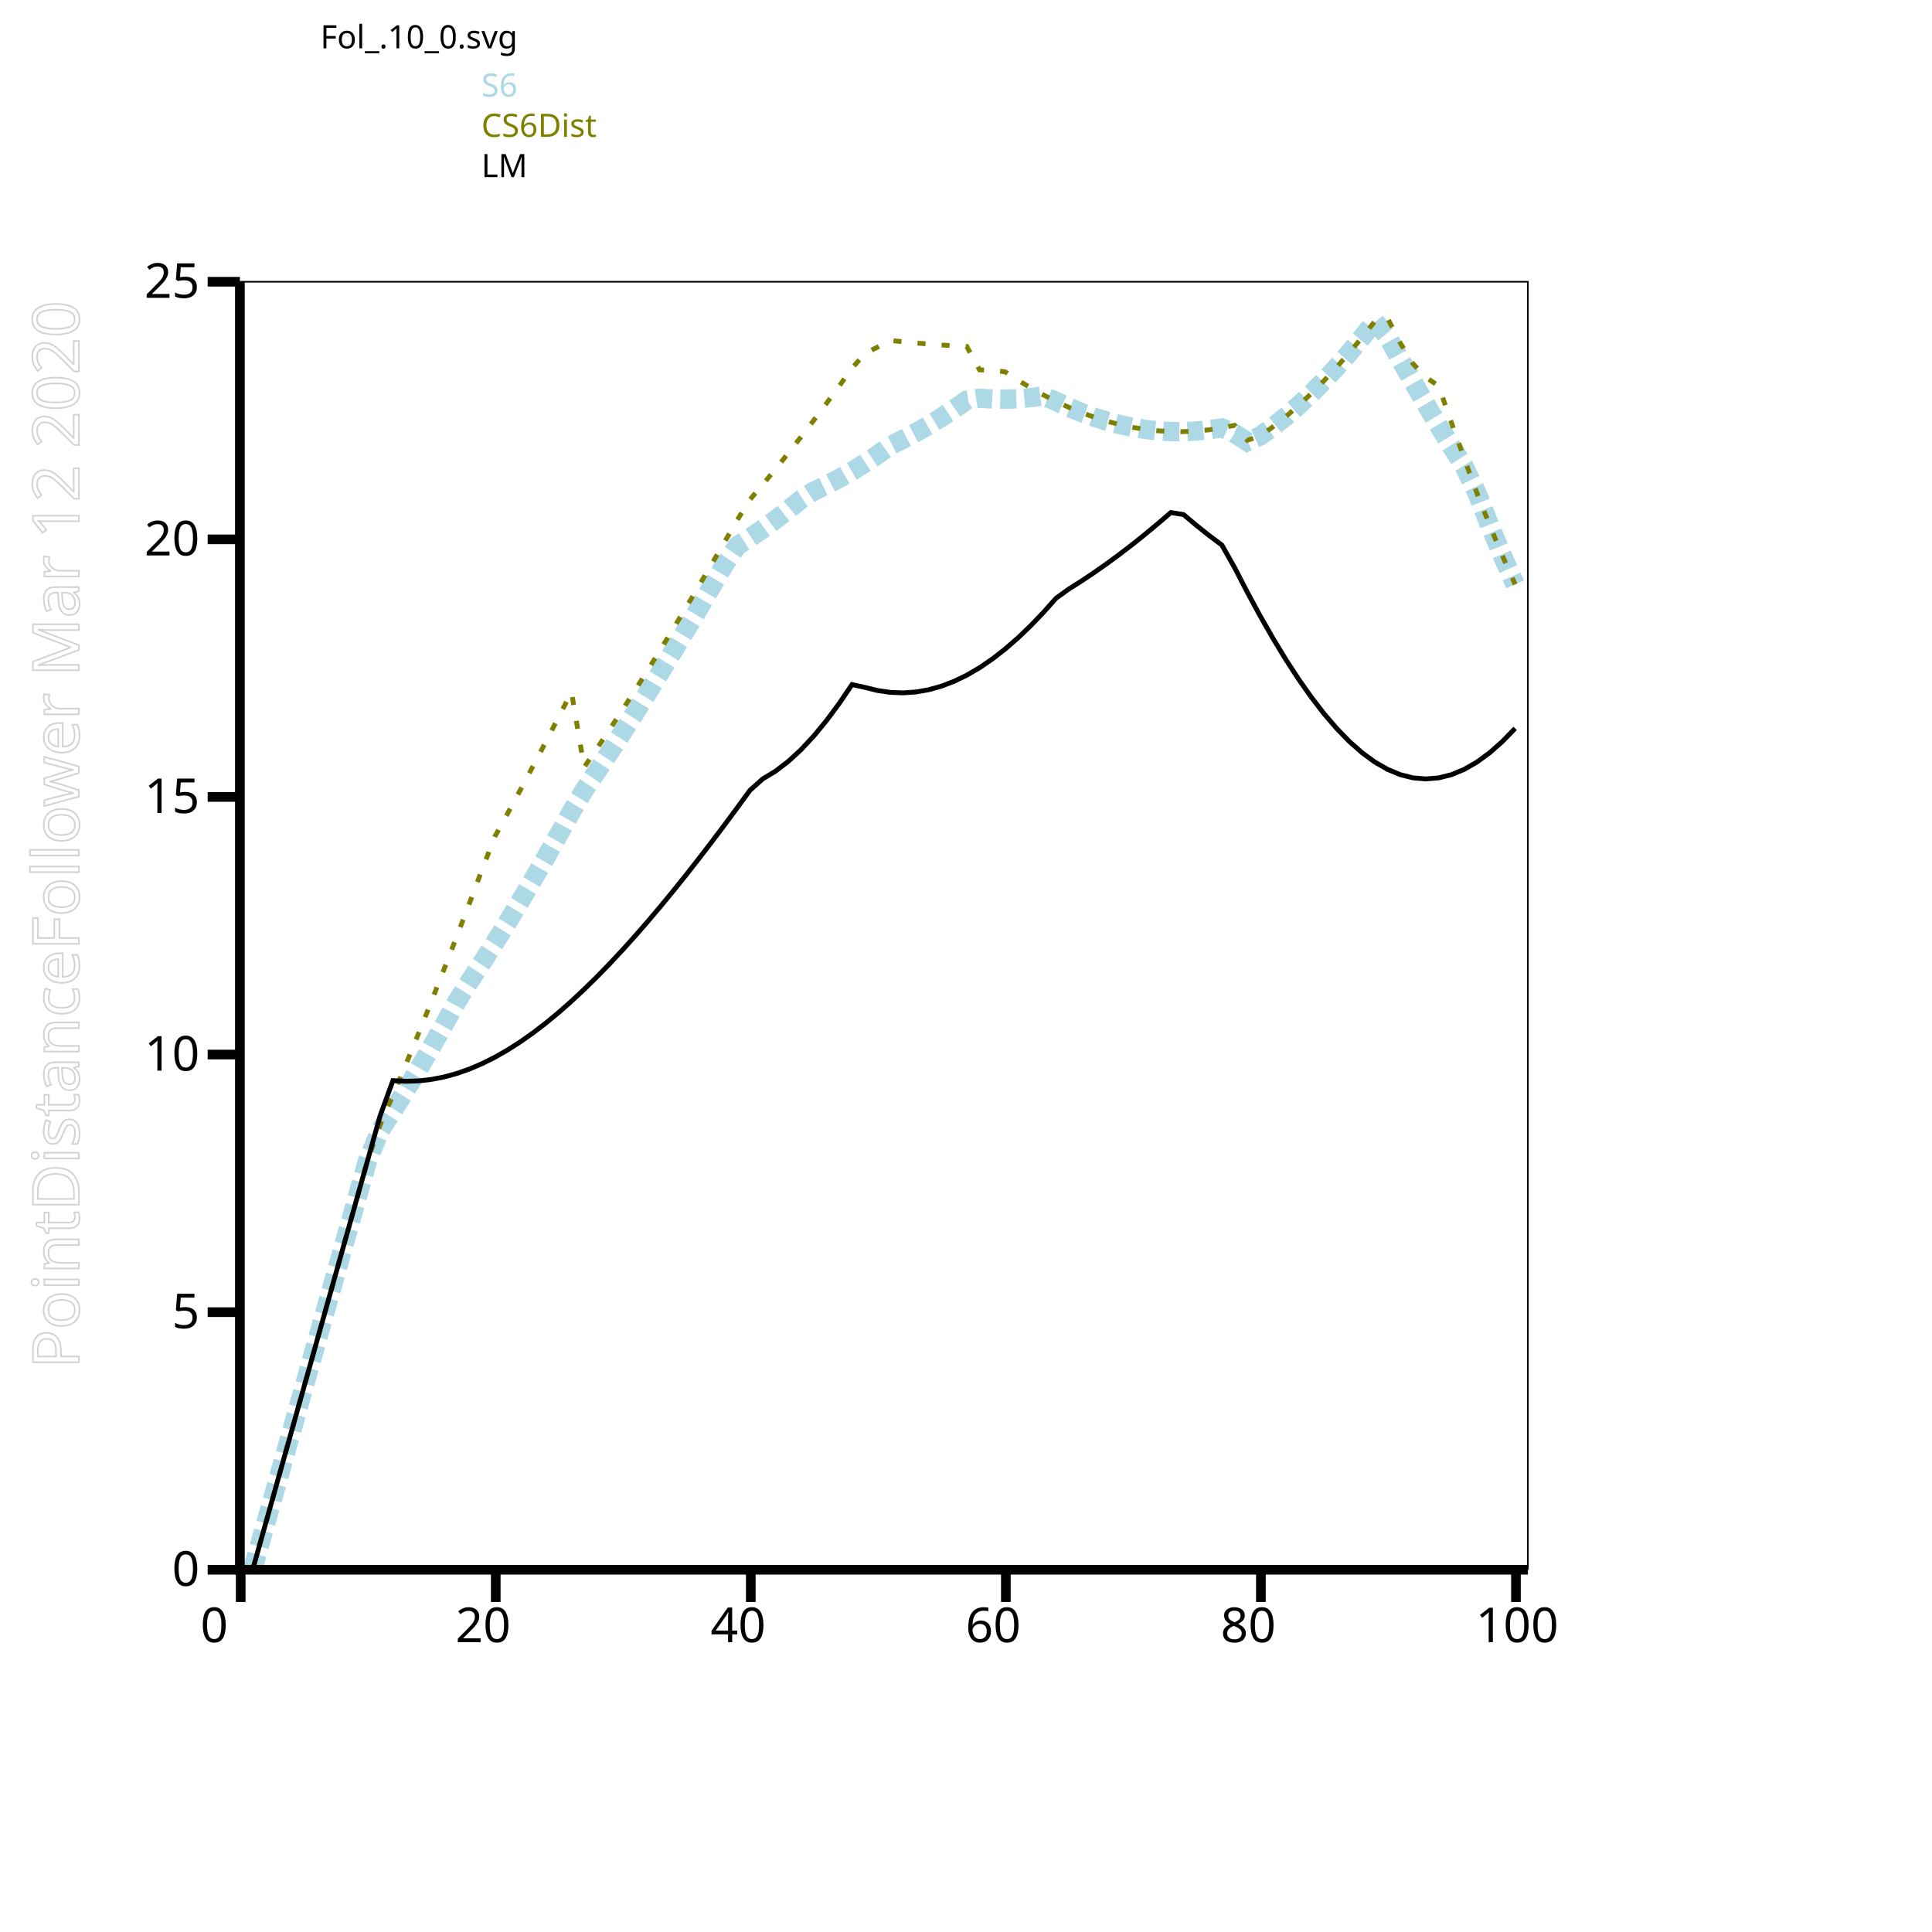
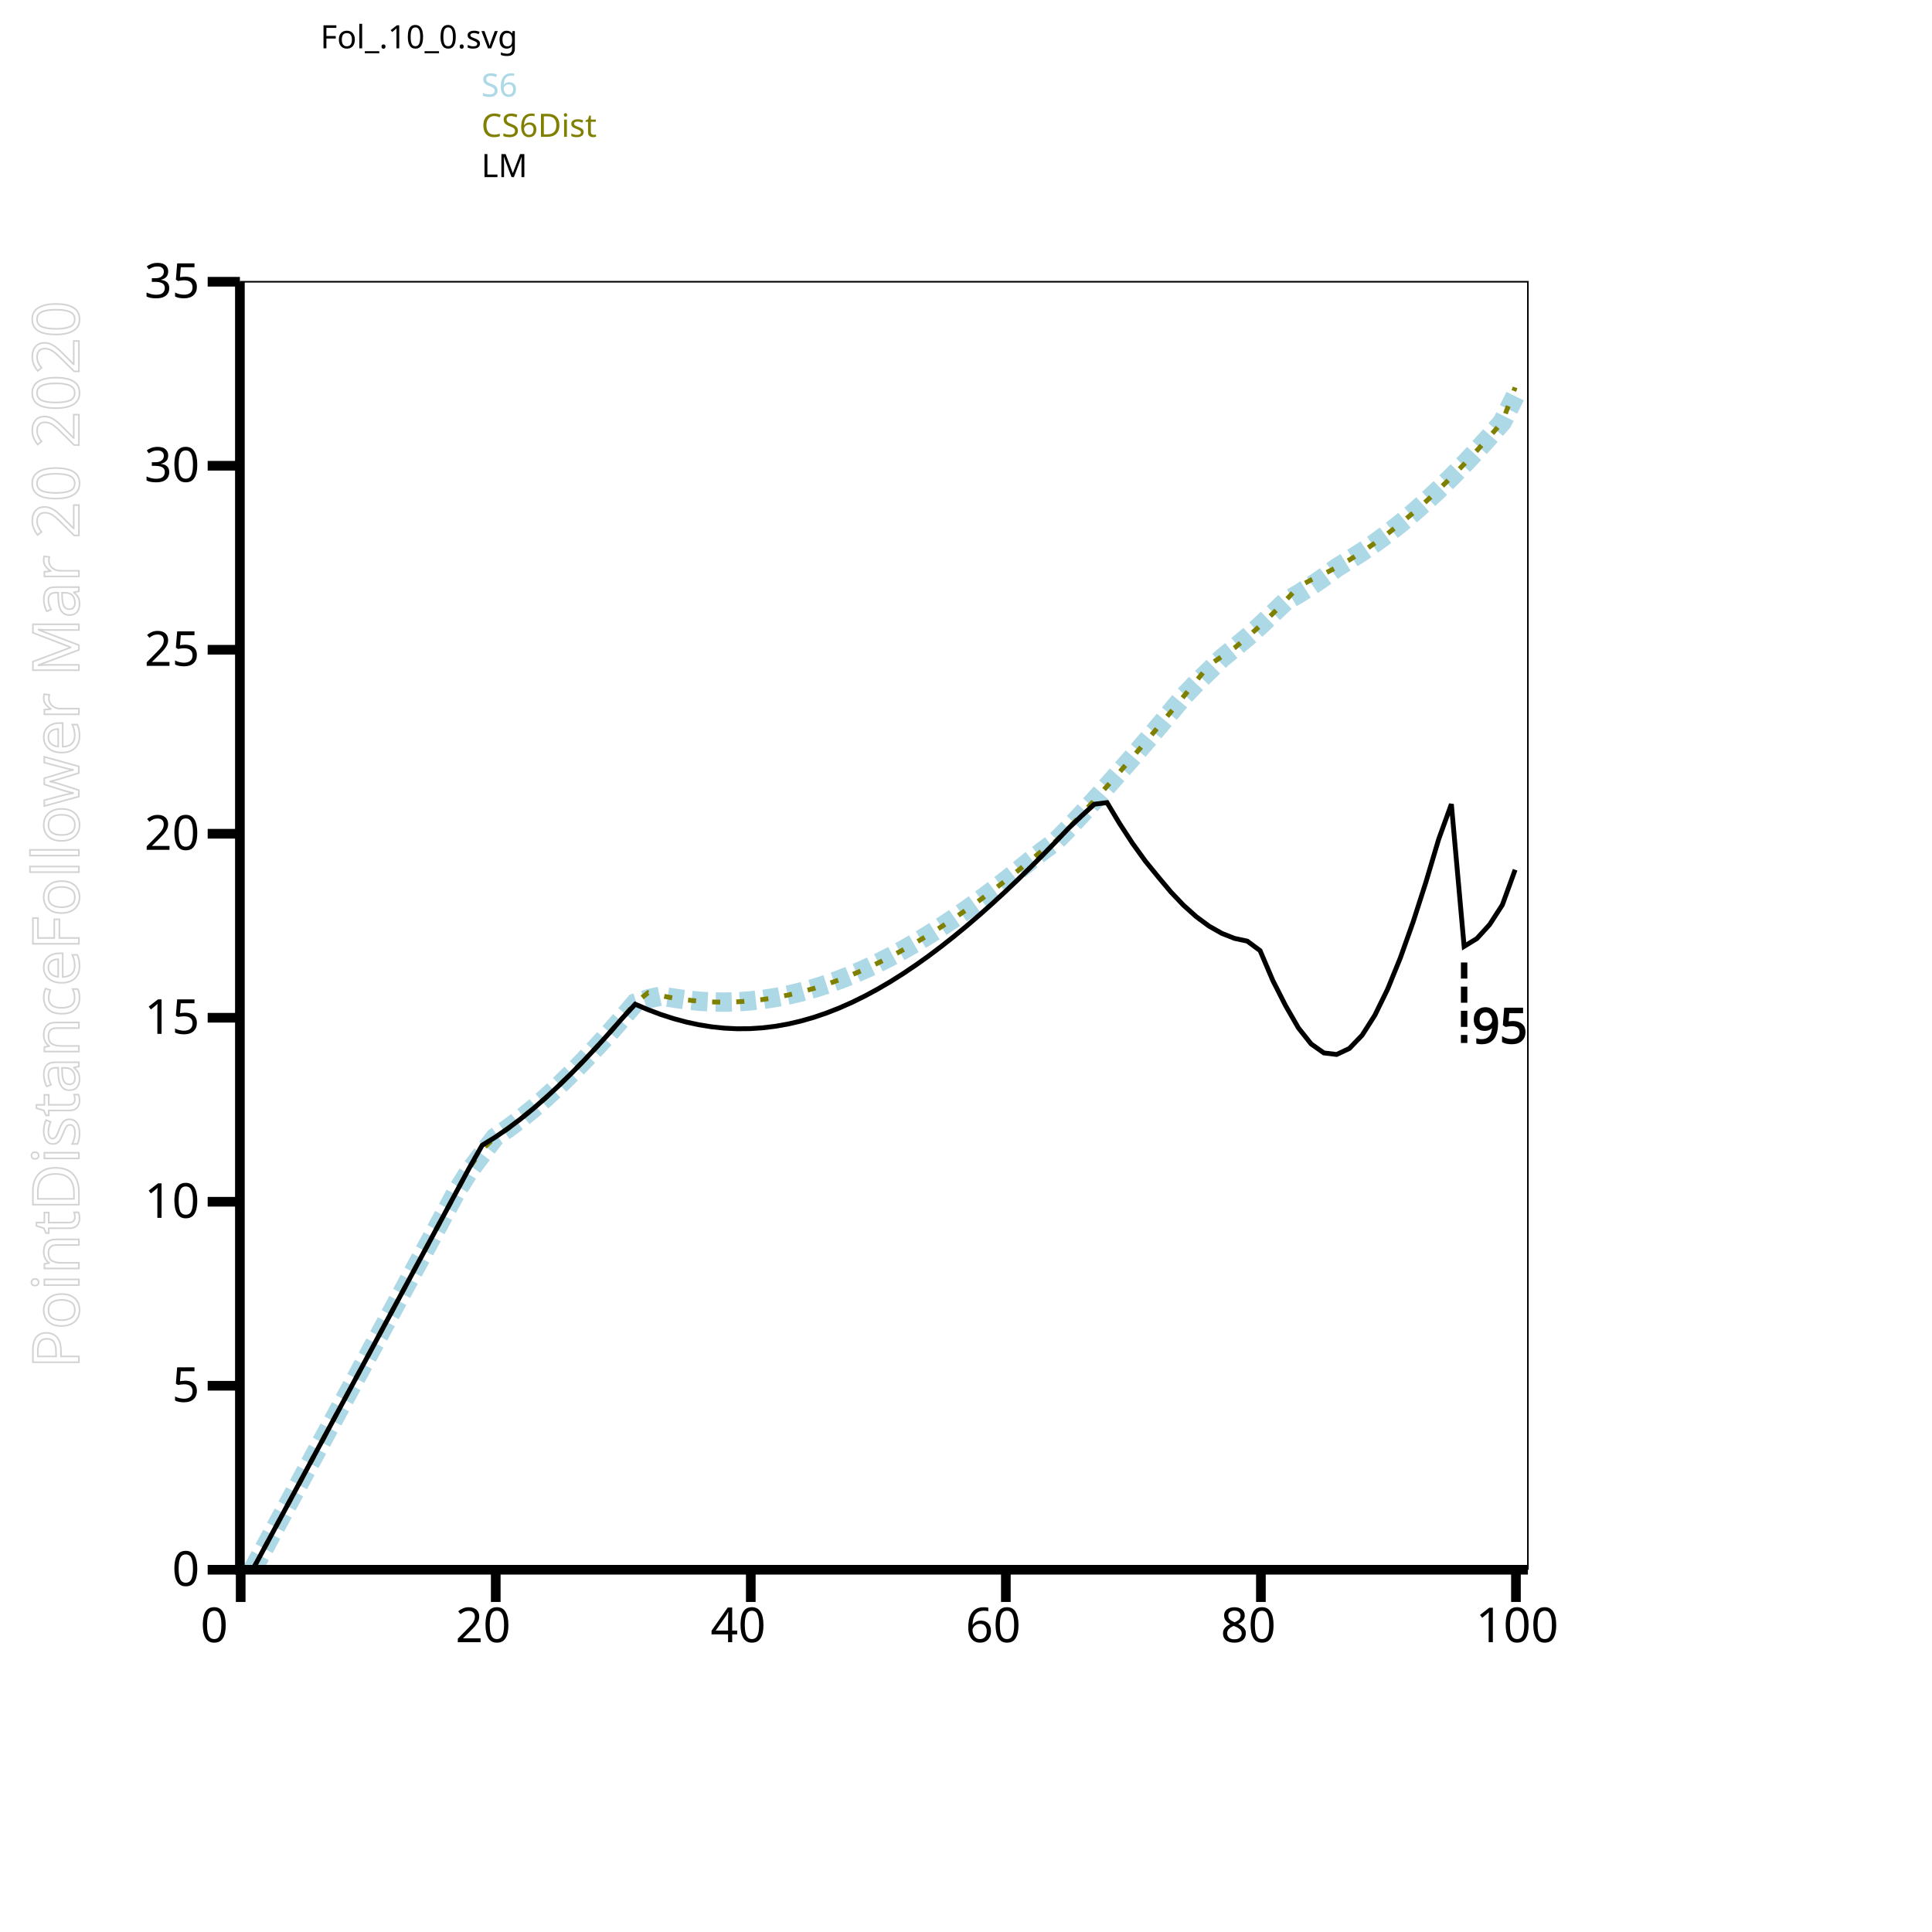
<svg xmlns="http://www.w3.org/2000/svg" width="1000" height="1000" viewBox="1 0  1200 1200" version="1.1">
  <g transform="scale(1 1)">
-     <text x="-850" y="50" transform="rotate(-90)" font-family="sans-serif" font-size="40" stroke="lightgray" fill="none"> PointDistanceFollower   Mar 12 2020</text>
+     <text x="-850" y="50" transform="rotate(-90)" font-family="sans-serif" font-size="40" stroke="lightgray" fill="none"> PointDistanceFollower   Mar 20 2020</text>
    <text x="200" y="30" font-family="sans-serif" font-size="20">Fol_.10_0.svg</text>
    <text x="300" y="60" font-family="sans-serif" font-size="20" fill="lightblue">  S6  </text>
    <text x="300" y="85" font-family="sans-serif" font-size="20" fill="olive">  CS6Dist  </text>
    <text x="300" y="110" font-family="sans-serif" font-size="20" fill="black">  LM  </text>
    <g transform="translate(150,975) scale(1 -1)">
-       <polyline fill="none" stroke=" lightblue " stroke-width=" 12 " stroke-dasharray=" 10,5 " points=" 7.921,0 15.842,28.207 23.762,56.413 31.683,84.62 39.604,112.827 47.525,141.034 55.446,169.24 63.366,197.447 71.287,225.654 79.208,253.861 87.129,272.801 95.049,284.921 102.97,297.604 110.891,310.782 118.812,324.394 126.733,338.388 134.653,352.718 142.574,365.331 150.495,377.229 158.416,389.571 166.337,402.315 174.257,415.426 182.178,428.869 190.099,442.615 198.02,456.635 205.941,470.905 213.861,484.294 221.782,495.938 229.703,507.846 237.624,520.003 245.545,532.389 253.465,544.99 261.386,557.791 269.307,570.779 277.228,583.941 285.149,597.266 293.069,610.743 300.99,624.362 308.911,636.012 316.832,641.034 324.752,646.436 332.673,652.207 340.594,658.338 348.515,664.82 356.436,669.915 364.356,673.699 372.277,677.861 380.198,682.394 388.119,687.291 396.04,692.543 403.96,698.144 411.881,702.13 419.802,706.299 427.723,710.824 435.644,715.698 443.564,720.915 451.485,726.466 459.406,727.649 467.327,727.141 475.248,727.033 483.168,727.325 491.089,728.017 499.01,729.107 506.931,725.675 514.851,722.009 522.772,718.73 530.693,715.842 538.614,713.35 546.535,711.259 554.455,709.571 562.376,708.29 570.297,707.418 578.218,706.957 586.139,706.907 594.059,707.268 601.98,708.04 609.901,709.221 617.822,705.791 625.743,700.608 633.663,704.169 641.584,709.862 649.505,716.15 657.426,723.016 665.347,730.446 673.267,738.421 681.188,746.925 689.109,755.939 697.03,765.445 704.95,775.426 712.871,765.953 720.792,751.596 728.713,737.581 736.634,723.928 744.554,710.656 752.475,697.789 760.396,685.349 768.317,668.908 776.238,648.811 784.158,629.825 792.079,612.051 " />
-       <polyline fill="none" stroke=" olive " stroke-width=" 3 " stroke-dasharray=" 5,10 " points=" 7.921,0 15.842,28.207 23.762,56.413 31.683,84.62 39.604,112.827 47.525,141.034 55.446,169.24 63.366,197.447 71.287,225.654 79.208,253.861 87.129,276.332 95.049,294.704 102.97,313.579 110.891,332.91 118.812,352.655 126.733,372.774 134.653,393.232 142.574,413.996 150.495,435.037 158.416,455.478 166.337,469.825 174.257,484.449 182.178,499.318 190.099,514.409 198.02,529.696 205.941,545.162 213.861,498.494 221.782,510.086 229.703,521.95 237.624,534.067 245.545,546.42 253.465,558.992 261.386,571.769 269.307,584.736 277.228,597.88 285.149,611.191 293.069,624.656 300.99,638.265 308.911,652.01 316.832,664.738 324.752,674.063 332.673,683.656 340.594,693.506 348.515,703.603 356.436,713.936 364.356,724.494 372.277,735.269 380.198,746.251 388.119,755.445 396.04,759.36 403.96,763.565 411.881,762.725 419.802,761.974 427.723,761.308 435.644,760.724 443.564,760.218 451.485,759.787 459.406,745.275 467.327,744.952 475.248,744.074 483.168,738.927 491.089,734.14 499.01,729.72 506.931,725.675 514.851,722.009 522.772,718.73 530.693,715.842 538.614,713.35 546.535,711.259 554.455,709.571 562.376,708.29 570.297,707.418 578.218,706.957 586.139,706.907 594.059,707.268 601.98,708.04 609.901,709.221 617.822,710.81 625.743,701.539 633.663,704.169 641.584,709.862 649.505,716.15 657.426,723.016 665.347,730.446 673.267,738.421 681.188,746.925 689.109,755.939 697.03,765.445 704.95,775.426 712.871,777.314 720.792,761.842 728.713,749.002 736.634,740.696 744.554,735.229 752.475,712.651 760.396,690.371 768.317,668.908 776.238,648.811 784.158,629.825 792.079,612.051 " />
-       <polyline fill="none" stroke=" black " stroke-width=" 3 " stroke-dasharray="  " points=" 7.921,0 15.842,28.207 23.762,56.413 31.683,84.62 39.604,112.827 47.525,141.034 55.446,169.24 63.366,197.447 71.287,225.654 79.208,253.861 87.129,282.067 95.049,303.814 102.97,303.402 110.891,303.641 118.812,304.527 126.733,306.056 134.653,308.218 142.574,310.999 150.495,314.384 158.416,318.353 166.337,322.884 174.257,327.955 182.178,333.54 190.099,339.614 198.02,346.152 205.941,353.128 213.861,360.516 221.782,368.291 229.703,376.43 237.624,384.909 245.545,393.707 253.465,402.803 261.386,412.176 269.307,421.808 277.228,431.683 285.149,441.783 293.069,452.094 300.99,462.602 308.911,473.293 316.832,484.155 324.752,491.22 332.673,495.993 340.594,502.051 348.515,509.347 356.436,517.829 364.356,527.44 372.277,538.12 380.198,549.806 388.119,548.076 396.04,546.099 403.96,544.956 411.881,544.652 419.802,545.189 427.723,546.564 435.644,548.771 443.564,551.8 451.485,555.637 459.406,560.266 467.327,565.667 475.248,571.819 483.168,578.698 491.089,586.277 499.01,594.531 506.931,603.431 514.851,609.137 522.772,614.153 530.693,619.447 538.614,625.012 546.535,630.841 554.455,636.925 562.376,643.259 570.297,649.835 578.218,656.645 586.139,655.382 594.059,648.713 601.98,642.412 609.901,636.49 617.822,622.46 625.743,607.137 633.663,592.514 641.584,578.645 649.505,565.585 657.426,553.392 665.347,542.124 673.267,531.839 681.188,522.596 689.109,514.45 697.03,507.456 704.95,501.66 712.871,497.106 720.792,493.826 728.713,491.847 736.634,491.185 744.554,491.844 752.475,493.82 760.396,497.096 768.317,501.648 776.238,507.441 784.158,514.432 792.079,522.575 " />
+       <polyline fill="none" stroke=" lightblue " stroke-width=" 12 " stroke-dasharray=" 10,5 " points=" 7.921,0 15.842,14.692 23.762,29.383 31.683,44.075 39.604,58.767 47.525,73.458 55.446,88.15 63.366,102.842 71.287,117.533 79.208,132.225 87.129,146.917 95.049,161.608 102.97,176.3 110.891,190.991 118.812,205.683 126.733,220.375 134.653,235.066 142.574,247.69 150.495,258.17 158.416,268.55 166.337,273.981 174.257,279.937 182.178,286.384 190.099,293.29 198.02,300.623 205.941,308.354 213.861,316.452 221.782,324.891 229.703,333.644 237.624,342.688 245.545,352 253.465,354.562 261.386,356.312 269.307,355.089 277.228,353.945 285.149,353.137 293.069,352.668 300.99,352.539 308.911,352.751 316.832,353.302 324.752,354.192 332.673,355.417 340.594,356.975 348.515,358.86 356.436,361.069 364.356,363.594 372.277,366.429 380.198,369.568 388.119,373.002 396.04,376.723 403.96,380.724 411.881,384.995 419.802,389.527 427.723,394.312 435.644,399.34 443.564,404.603 451.485,410.09 459.406,415.795 467.327,421.706 475.248,427.817 483.168,434.118 491.089,440.601 499.01,446.729 506.931,452.603 514.851,460.707 522.772,469.198 530.693,477.855 538.614,486.668 546.535,495.628 554.455,504.729 562.376,513.962 570.297,523.321 578.218,532.799 586.139,542.389 594.059,550.696 601.98,558.322 609.901,566.111 617.822,572.61 625.743,579.216 633.663,586.322 641.584,593.909 649.505,601.487 657.426,606.039 665.347,611.042 673.267,616.485 681.188,622.356 689.109,627.22 697.03,632.236 704.95,637.677 712.871,643.532 720.792,649.79 728.713,656.44 736.634,663.47 744.554,670.868 752.475,678.621 760.396,686.718 768.317,695.147 776.238,703.896 784.158,712.952 792.079,728.957 " />
+       <polyline fill="none" stroke=" olive " stroke-width=" 3 " stroke-dasharray=" 5,10 " points=" 7.921,0 15.842,14.692 23.762,29.383 31.683,44.075 39.604,58.767 47.525,73.458 55.446,88.15 63.366,102.842 71.287,117.533 79.208,132.225 87.129,146.917 95.049,161.608 102.97,176.3 110.891,190.991 118.812,205.683 126.733,220.375 134.653,235.066 142.574,249.758 150.495,261.039 158.416,268.55 166.337,273.981 174.257,279.937 182.178,286.384 190.099,293.29 198.02,300.623 205.941,308.354 213.861,316.452 221.782,324.891 229.703,333.644 237.624,342.688 245.545,352 253.465,358.372 261.386,356.566 269.307,355.089 277.228,353.945 285.149,353.137 293.069,352.668 300.99,352.539 308.911,352.751 316.832,353.302 324.752,354.192 332.673,355.417 340.594,356.975 348.515,358.86 356.436,361.069 364.356,363.594 372.277,366.429 380.198,369.568 388.119,373.002 396.04,376.723 403.96,380.724 411.881,384.995 419.802,389.527 427.723,394.312 435.644,399.34 443.564,404.603 451.485,410.09 459.406,415.795 467.327,421.706 475.248,427.817 483.168,434.118 491.089,440.601 499.01,447.259 506.931,452.727 514.851,460.707 522.772,469.198 530.693,477.855 538.614,486.668 546.535,495.628 554.455,504.729 562.376,513.962 570.297,523.321 578.218,532.799 586.139,542.389 594.059,552.086 601.98,561.885 609.901,567.232 617.822,572.61 625.743,579.216 633.663,586.322 641.584,593.909 649.505,601.972 657.426,610.566 665.347,614.822 673.267,618.504 681.188,622.639 689.109,627.22 697.03,632.236 704.95,637.677 712.871,643.532 720.792,649.79 728.713,656.44 736.634,663.47 744.554,670.868 752.475,678.621 760.396,686.718 768.317,695.147 776.238,703.896 784.158,712.952 792.079,734.372 " />
+       <polyline fill="none" stroke=" black " stroke-width=" 3 " stroke-dasharray="  " points=" 7.921,0 15.842,14.692 23.762,29.383 31.683,44.075 39.604,58.767 47.525,73.458 55.446,88.15 63.366,102.842 71.287,117.533 79.208,132.225 87.129,146.917 95.049,161.608 102.97,176.3 110.891,190.991 118.812,205.683 126.733,220.375 134.653,235.066 142.574,249.758 150.495,263.675 158.416,268.55 166.337,273.981 174.257,279.937 182.178,286.384 190.099,293.29 198.02,300.623 205.941,308.354 213.861,316.452 221.782,324.891 229.703,333.644 237.624,342.688 245.545,351.274 253.465,347.887 261.386,344.906 269.307,342.339 277.228,340.197 285.149,338.488 293.069,337.218 300.99,336.392 308.911,336.013 316.832,336.084 324.752,336.603 332.673,337.569 340.594,338.978 348.515,340.824 356.436,343.1 364.356,345.799 372.277,348.909 380.198,352.42 388.119,356.32 396.04,360.597 403.96,365.238 411.881,370.228 419.802,375.554 427.723,381.201 435.644,387.156 443.564,393.405 451.485,399.934 459.406,406.729 467.327,413.777 475.248,421.066 483.168,428.583 491.089,436.317 499.01,444.256 506.931,452.389 514.851,460.707 522.772,468.204 530.693,475.486 538.614,476.479 546.535,463.271 554.455,451.14 562.376,440.175 570.297,430.461 578.218,421.008 586.139,412.695 594.059,405.591 601.98,399.763 609.901,395.265 617.822,392.143 625.743,390.432 633.663,384.544 641.584,365.953 649.505,350.36 657.426,336.602 665.347,326.605 673.267,321.012 681.188,320.052 689.109,323.767 697.03,332.001 704.95,344.429 712.871,360.617 720.792,380.087 728.713,402.362 736.634,427.002 744.554,453.623 752.475,475.533 760.396,387.186 768.317,392.04 776.238,400.726 784.158,413.003 792.079,434.785 " />
+       <line fill="none" stroke="black" stroke-width="4" x1="760.396" y1="377.186" x2="760.396" y2="327.186" stroke-dasharray="10,5" />
+       <text transform="scale(1,-1)" font-family="sans-serif" font-size="30" stroke="rgb(0,0,0)" line="rgb(0,0,0)" fill="black" x="765.396" y="-327.186">95</text>
      <polyline fill="none" stroke="black" stroke-width="6" points=" 800,0 0,0 0, 800" />
      <polyline fill="none" stroke="black" stroke-width="1" points=" 0 800  800 800  800 0" />
      <line fill="none" stroke="black" stroke-width="6" x1="0.5" y1="0" x2="0.5" y2="-20" />
      <text transform="scale(1,-1)" font-family="sans-serif" font-size="30" x="-24.5" y="45">0</text>
      <line fill="none" stroke="black" stroke-width="6" x1="158.916" y1="0" x2="158.916" y2="-20" />
      <text transform="scale(1,-1)" font-family="sans-serif" font-size="30" x="133.916" y="45">20</text>
      <line fill="none" stroke="black" stroke-width="6" x1="317.332" y1="0" x2="317.332" y2="-20" />
      <text transform="scale(1,-1)" font-family="sans-serif" font-size="30" x="292.332" y="45">40</text>
      <line fill="none" stroke="black" stroke-width="6" x1="475.748" y1="0" x2="475.748" y2="-20" />
      <text transform="scale(1,-1)" font-family="sans-serif" font-size="30" x="450.748" y="45">60</text>
      <line fill="none" stroke="black" stroke-width="6" x1="634.163" y1="0" x2="634.163" y2="-20" />
      <text transform="scale(1,-1)" font-family="sans-serif" font-size="30" x="609.163" y="45">80</text>
      <line fill="none" stroke="black" stroke-width="6" x1="792.579" y1="0" x2="792.579" y2="-20" />
      <text transform="scale(1,-1)" font-family="sans-serif" font-size="30" x="767.579" y="45">100</text>
      <line fill="none" stroke="black" stroke-width="6" x1="0.0" y1="0" x2="-20" y2="0" />
      <text transform="scale(1,-1)" text-anchor="end" font-family="sans-serif" font-size="30" x="-25" y="10">0</text>
-       <line fill="none" stroke="black" stroke-width="6" x1="0.0" y1="160" x2="-20" y2="160" />
-       <text transform="scale(1,-1)" text-anchor="end" font-family="sans-serif" font-size="30" x="-25" y="-150">5</text>
-       <line fill="none" stroke="black" stroke-width="6" x1="0.0" y1="320" x2="-20" y2="320" />
-       <text transform="scale(1,-1)" text-anchor="end" font-family="sans-serif" font-size="30" x="-25" y="-310">10</text>
-       <line fill="none" stroke="black" stroke-width="6" x1="0.0" y1="480" x2="-20" y2="480" />
-       <text transform="scale(1,-1)" text-anchor="end" font-family="sans-serif" font-size="30" x="-25" y="-470">15</text>
-       <line fill="none" stroke="black" stroke-width="6" x1="0.0" y1="640" x2="-20" y2="640" />
-       <text transform="scale(1,-1)" text-anchor="end" font-family="sans-serif" font-size="30" x="-25" y="-630">20</text>
+       <line fill="none" stroke="black" stroke-width="6" x1="0.0" y1="114.286" x2="-20" y2="114.286" />
+       <text transform="scale(1,-1)" text-anchor="end" font-family="sans-serif" font-size="30" x="-25" y="-104.286">5</text>
+       <line fill="none" stroke="black" stroke-width="6" x1="0.0" y1="228.571" x2="-20" y2="228.571" />
+       <text transform="scale(1,-1)" text-anchor="end" font-family="sans-serif" font-size="30" x="-25" y="-218.571">10</text>
+       <line fill="none" stroke="black" stroke-width="6" x1="0.0" y1="342.857" x2="-20" y2="342.857" />
+       <text transform="scale(1,-1)" text-anchor="end" font-family="sans-serif" font-size="30" x="-25" y="-332.857">15</text>
+       <line fill="none" stroke="black" stroke-width="6" x1="0.0" y1="457.143" x2="-20" y2="457.143" />
+       <text transform="scale(1,-1)" text-anchor="end" font-family="sans-serif" font-size="30" x="-25" y="-447.143">20</text>
+       <line fill="none" stroke="black" stroke-width="6" x1="0.0" y1="571.429" x2="-20" y2="571.429" />
+       <text transform="scale(1,-1)" text-anchor="end" font-family="sans-serif" font-size="30" x="-25" y="-561.429">25</text>
+       <line fill="none" stroke="black" stroke-width="6" x1="0.0" y1="685.714" x2="-20" y2="685.714" />
+       <text transform="scale(1,-1)" text-anchor="end" font-family="sans-serif" font-size="30" x="-25" y="-675.714">30</text>
      <line fill="none" stroke="black" stroke-width="6" x1="0.0" y1="800" x2="-20" y2="800" />
-       <text transform="scale(1,-1)" text-anchor="end" font-family="sans-serif" font-size="30" x="-25" y="-790">25</text>
+       <text transform="scale(1,-1)" text-anchor="end" font-family="sans-serif" font-size="30" x="-25" y="-790">35</text>

--&gt;
</g>
  </g>
</svg>
